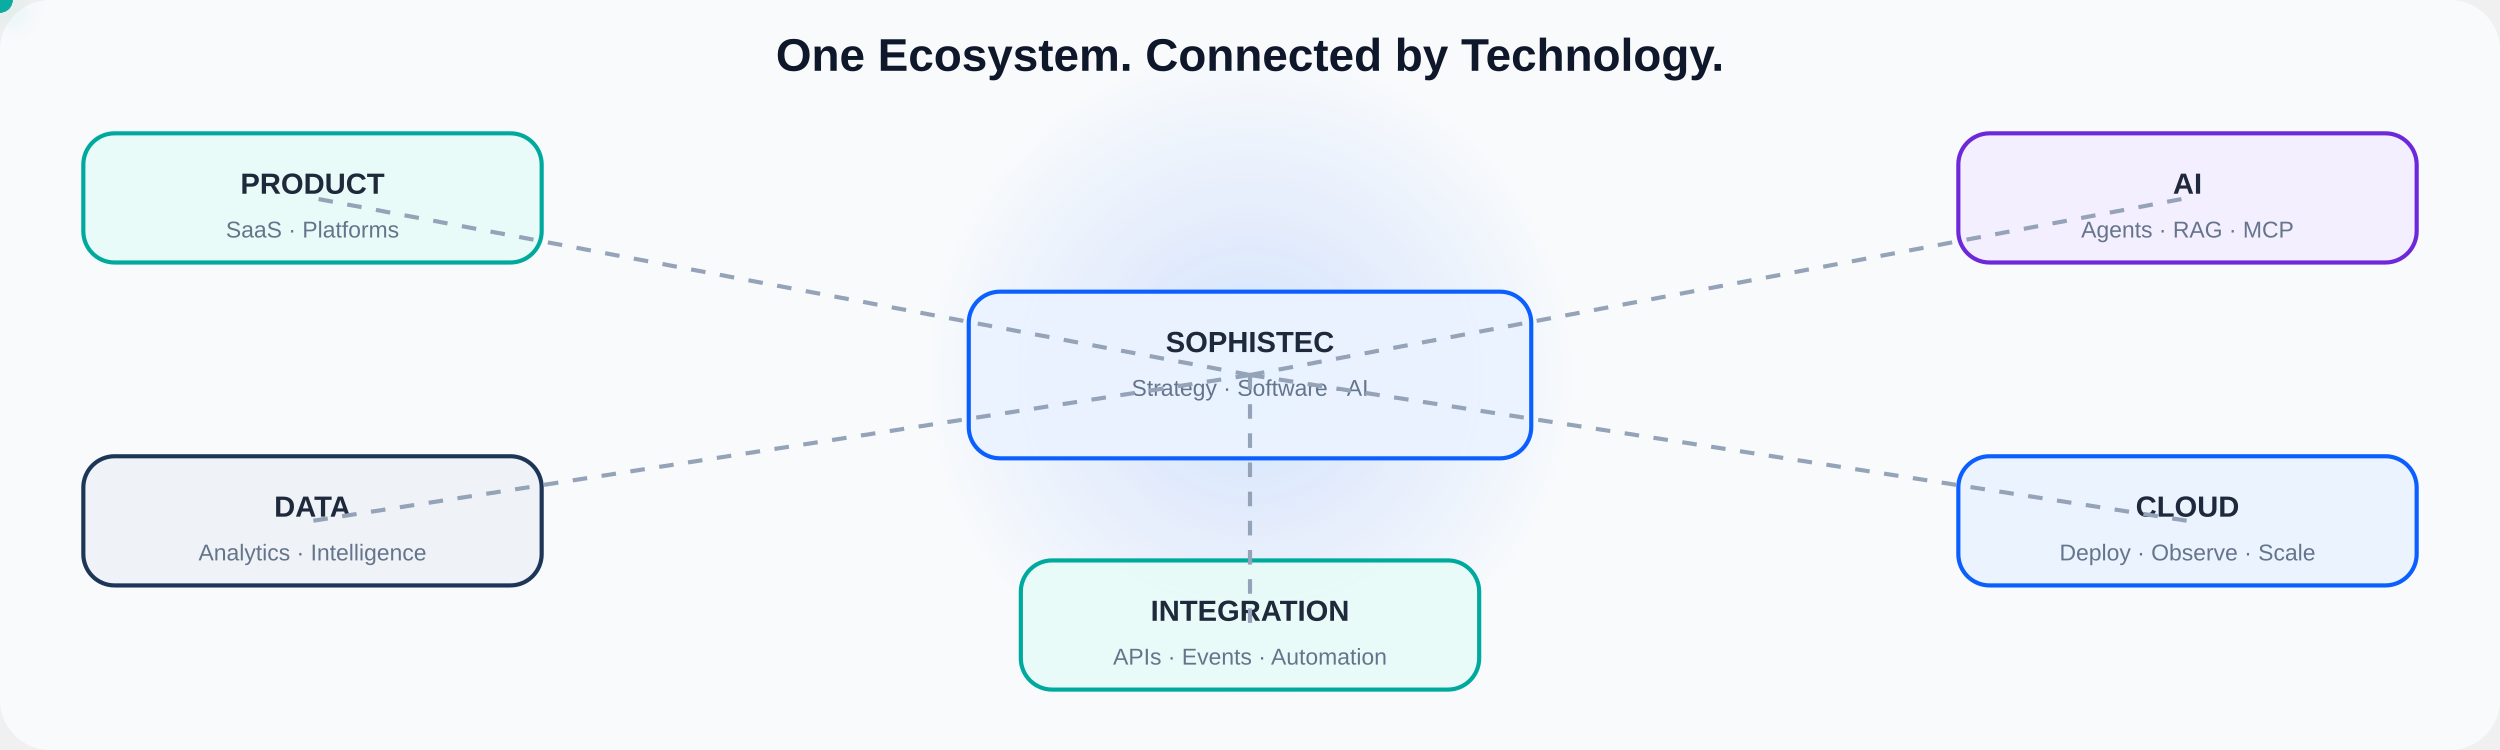
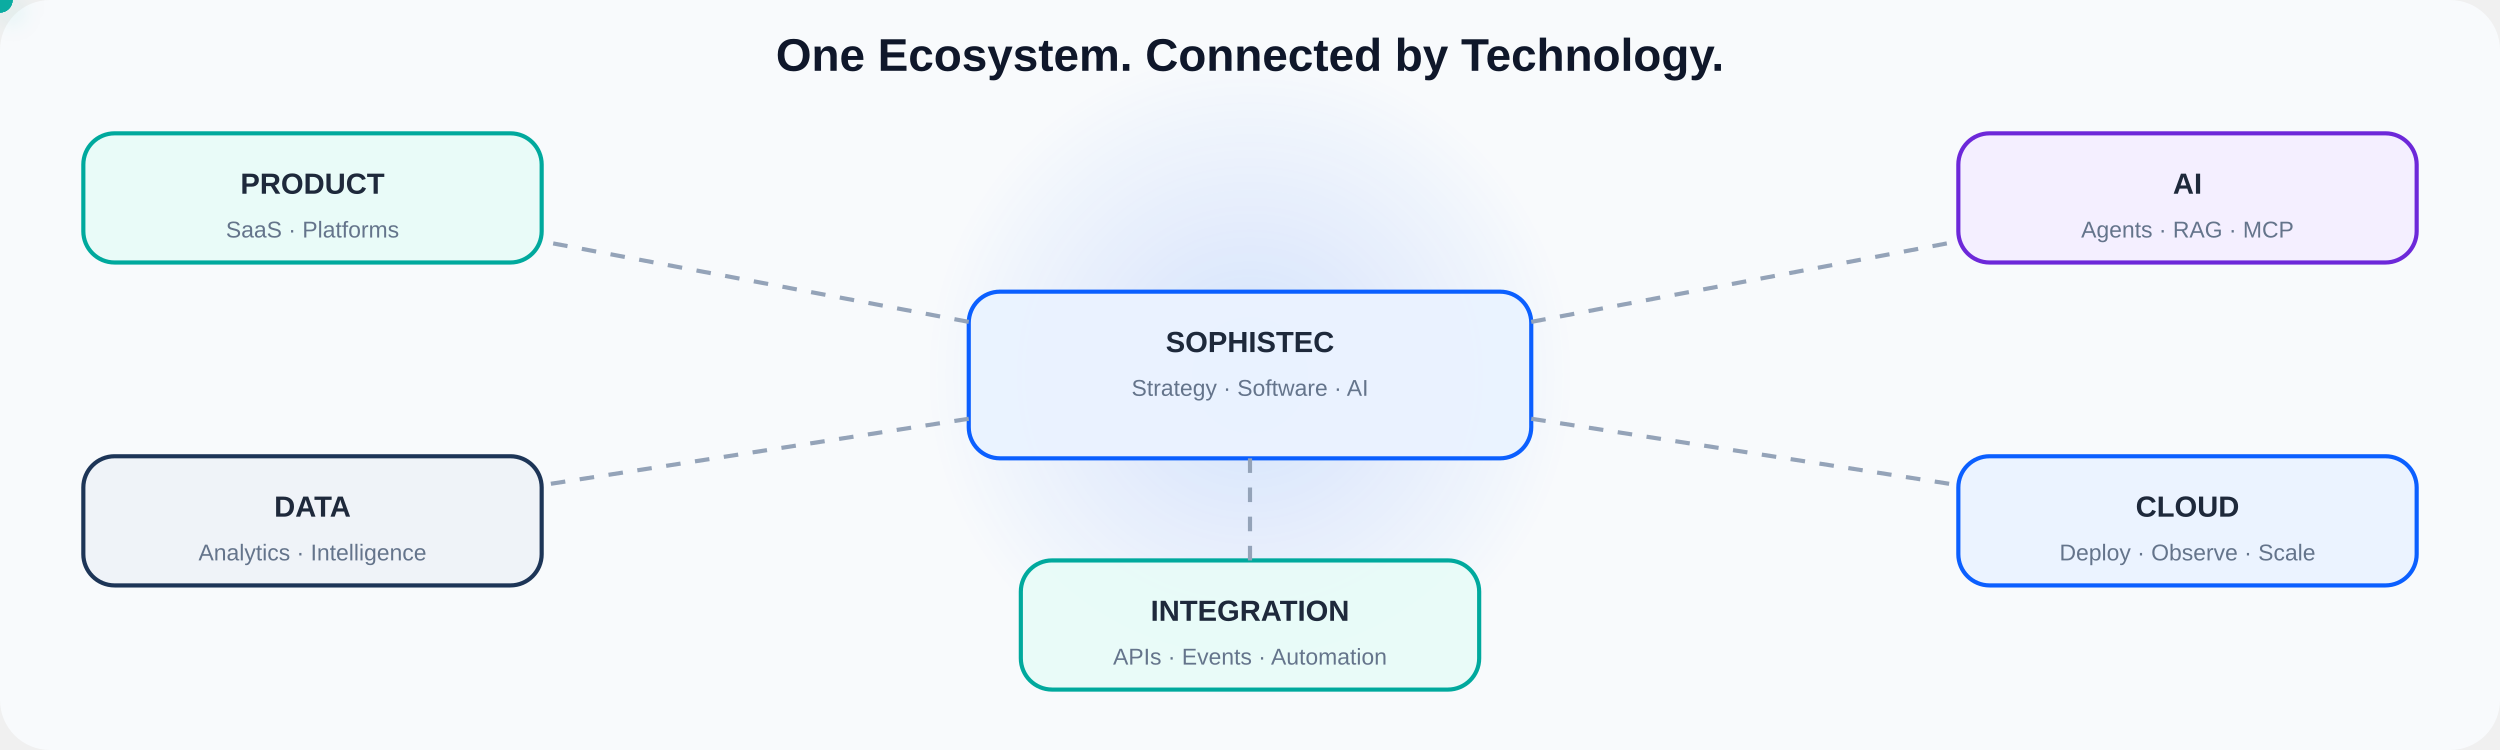
<svg xmlns="http://www.w3.org/2000/svg" width="1200" height="360" viewBox="0 0 1200 360" role="img">
  <style>
text{font-family:Arial,sans-serif}.bg{fill:#F8FAFC}.title{font-size:22px;font-weight:700;fill:#0F172A}.label{font-size:14px;font-weight:700;fill:#1E293B}.small{font-size:11px;fill:#64748B}
.blue{fill:#EAF2FF;stroke:#0B5FFF;stroke-width:2}.teal{fill:#E8FBF7;stroke:#00A99D;stroke-width:2}.violet{fill:#F3EEFF;stroke:#6D28D9;stroke-width:2}.navy{fill:#EEF2F7;stroke:#1D3557;stroke-width:2}.panel{fill:#fff;stroke:#D8E1EE;stroke-width:1.5}
.line{stroke:#CBD5E1;stroke-width:2;fill:none}.dash{stroke:#94A3B8;stroke-width:2;fill:none;stroke-dasharray:7 7}.db{fill:#0B5FFF}.dt{fill:#00A99D}.dv{fill:#6D28D9}
@media(prefers-color-scheme:dark){.bg{fill:#0B1120}.title,.label{fill:#F8FAFC}.small{fill:#94A3B8}.blue,.teal,.violet,.navy,.panel{fill:#111827}.line,.dash{stroke:#475569}}
/* node-impact-effect */.motion-layer{filter:drop-shadow(0 0 7px #00A99D);opacity:.95}rect:not(.bg){fill-opacity:.96}@media(prefers-reduced-motion:reduce){.motion-layer{display:none}}</style>
  <rect width="1200" height="360" rx="24" class="bg" />
  <defs>
    <radialGradient id="g">
      <stop offset="0" stop-color="#0B5FFF" stop-opacity=".16" />
      <stop offset="1" stop-color="#0B5FFF" stop-opacity="0" />
    </radialGradient>
  </defs>
  <circle cx="600" cy="180" r="155" fill="url(#g)" />
  <text x="600" y="34" text-anchor="middle" class="title">One Ecosystem. Connected by Technology.</text>
  <g class="motion-layer" pointer-events="none">
    <circle r="6" class="dt">
      <animateMotion dur="3.8s" repeatCount="indefinite" path="M600 180 L150 95" />
    </circle>
    <circle r="6" class="dt">
      <animateMotion dur="3.8s" repeatCount="indefinite" path="M600 180 L150 250" />
    </circle>
    <circle r="6" class="dt">
      <animateMotion dur="3.8s" repeatCount="indefinite" path="M600 180 L1050 95" />
    </circle>
    <circle r="6" class="dt">
      <animateMotion dur="3.8s" repeatCount="indefinite" path="M600 180 L1050 250" />
    </circle>
    <circle r="6" class="dt">
      <animateMotion dur="3.8s" repeatCount="indefinite" path="M600 180 L600 300" />
    </circle>
  </g>
  <rect x="465" y="140" width="270" height="80" rx="15" class="blue">
-     <animate data-ball-impact="true" attributeName="fill" values="#EAF2FF;#93C5FD;#EAF2FF;#EAF2FF" keyTimes="0;.07;.16;1" dur="3.8s" begin="0.00s" repeatCount="indefinite" />
+     <animate data-ball-impact="true" attributeName="fill" values="#EAF2FF;#0B5FFF;#EAF2FF;#EAF2FF" keyTimes="0;.07;.16;1" dur="3.8s" begin="0.00s" repeatCount="indefinite" />
  </rect>
-   <text x="600.0" y="169" text-anchor="middle" class="label">SOPHISTEC</text>
-   <text x="600.0" y="190" text-anchor="middle" class="small">Strategy · Software · AI</text>
+   <text x="600.0" y="169" text-anchor="middle" class="label">SOPHISTEC<animate data-ball-text-impact="true" attributeName="fill" values="#1E293B;#FFFFFF;#1E293B;#1E293B" keyTimes="0;.07;.16;1" dur="3.8s" begin="0.00s" repeatCount="indefinite" />
+   </text>
+   <text x="600.0" y="190" text-anchor="middle" class="small">Strategy · Software · AI<animate data-ball-text-impact="true" attributeName="fill" values="#64748B;#FFFFFF;#64748B;#64748B" keyTimes="0;.07;.16;1" dur="3.8s" begin="0.00s" repeatCount="indefinite" />
+   </text>
  <rect x="40.0" y="64.0" width="220" height="62" rx="15" class="teal">
-     <animate data-ball-impact="true" attributeName="fill" values="#E8FBF7;#5EEAD4;#E8FBF7;#E8FBF7" keyTimes="0;.07;.16;1" dur="3.8s" begin="2.88s" repeatCount="indefinite" />
+     <animate data-ball-impact="true" attributeName="fill" values="#E8FBF7;#00A99D;#E8FBF7;#E8FBF7" keyTimes="0;.07;.16;1" dur="3.8s" begin="2.88s" repeatCount="indefinite" />
  </rect>
-   <text x="150.0" y="93.0" text-anchor="middle" class="label">PRODUCT</text>
-   <text x="150.0" y="114.0" text-anchor="middle" class="small">SaaS · Platforms</text>
-   <path d="M600 180 L150 95" class="dash" />
+   <text x="150.0" y="93.0" text-anchor="middle" class="label">PRODUCT<animate data-ball-text-impact="true" attributeName="fill" values="#1E293B;#FFFFFF;#1E293B;#1E293B" keyTimes="0;.07;.16;1" dur="3.8s" begin="2.88s" repeatCount="indefinite" />
+   </text>
+   <text x="150.0" y="114.0" text-anchor="middle" class="small">SaaS · Platforms<animate data-ball-text-impact="true" attributeName="fill" values="#64748B;#FFFFFF;#64748B;#64748B" keyTimes="0;.07;.16;1" dur="3.8s" begin="2.88s" repeatCount="indefinite" />
+   </text>
+   <path d="M465 154.5 L260 115.8" class="dash" />
  <rect x="40.0" y="219.0" width="220" height="62" rx="15" class="navy">
-     <animate data-ball-impact="true" attributeName="fill" values="#EEF2F7;#93C5FD;#EEF2F7;#EEF2F7" keyTimes="0;.07;.16;1" dur="3.8s" begin="2.93s" repeatCount="indefinite" />
+     <animate data-ball-impact="true" attributeName="fill" values="#EEF2F7;#0B5FFF;#EEF2F7;#EEF2F7" keyTimes="0;.07;.16;1" dur="3.8s" begin="2.93s" repeatCount="indefinite" />
  </rect>
-   <text x="150.0" y="248.0" text-anchor="middle" class="label">DATA</text>
-   <text x="150.0" y="269.0" text-anchor="middle" class="small">Analytics · Intelligence</text>
-   <path d="M600 180 L150 250" class="dash" />
+   <text x="150.0" y="248.0" text-anchor="middle" class="label">DATA<animate data-ball-text-impact="true" attributeName="fill" values="#1E293B;#FFFFFF;#1E293B;#1E293B" keyTimes="0;.07;.16;1" dur="3.8s" begin="2.93s" repeatCount="indefinite" />
+   </text>
+   <text x="150.0" y="269.0" text-anchor="middle" class="small">Analytics · Intelligence<animate data-ball-text-impact="true" attributeName="fill" values="#64748B;#FFFFFF;#64748B;#64748B" keyTimes="0;.07;.16;1" dur="3.8s" begin="2.93s" repeatCount="indefinite" />
+   </text>
+   <path d="M465 201 L260 232.9" class="dash" />
  <rect x="940.0" y="64.0" width="220" height="62" rx="15" class="violet">
-     <animate data-ball-impact="true" attributeName="fill" values="#F3EEFF;#C4B5FD;#F3EEFF;#F3EEFF" keyTimes="0;.07;.16;1" dur="3.8s" begin="2.88s" repeatCount="indefinite" />
+     <animate data-ball-impact="true" attributeName="fill" values="#F3EEFF;#6D28D9;#F3EEFF;#F3EEFF" keyTimes="0;.07;.16;1" dur="3.8s" begin="2.88s" repeatCount="indefinite" />
  </rect>
-   <text x="1050.0" y="93.0" text-anchor="middle" class="label">AI</text>
-   <text x="1050.0" y="114.0" text-anchor="middle" class="small">Agents · RAG · MCP</text>
-   <path d="M600 180 L1050 95" class="dash" />
+   <text x="1050.0" y="93.0" text-anchor="middle" class="label">AI<animate data-ball-text-impact="true" attributeName="fill" values="#1E293B;#FFFFFF;#1E293B;#1E293B" keyTimes="0;.07;.16;1" dur="3.8s" begin="2.88s" repeatCount="indefinite" />
+   </text>
+   <text x="1050.0" y="114.0" text-anchor="middle" class="small">Agents · RAG · MCP<animate data-ball-text-impact="true" attributeName="fill" values="#64748B;#FFFFFF;#64748B;#64748B" keyTimes="0;.07;.16;1" dur="3.8s" begin="2.88s" repeatCount="indefinite" />
+   </text>
+   <path d="M735 154.5 L940 115.8" class="dash" />
  <rect x="940.0" y="219.0" width="220" height="62" rx="15" class="blue">
-     <animate data-ball-impact="true" attributeName="fill" values="#EAF2FF;#93C5FD;#EAF2FF;#EAF2FF" keyTimes="0;.07;.16;1" dur="3.8s" begin="2.93s" repeatCount="indefinite" />
+     <animate data-ball-impact="true" attributeName="fill" values="#EAF2FF;#0B5FFF;#EAF2FF;#EAF2FF" keyTimes="0;.07;.16;1" dur="3.8s" begin="2.93s" repeatCount="indefinite" />
  </rect>
-   <text x="1050.0" y="248.0" text-anchor="middle" class="label">CLOUD</text>
-   <text x="1050.0" y="269.0" text-anchor="middle" class="small">Deploy · Observe · Scale</text>
-   <path d="M600 180 L1050 250" class="dash" />
+   <text x="1050.0" y="248.0" text-anchor="middle" class="label">CLOUD<animate data-ball-text-impact="true" attributeName="fill" values="#1E293B;#FFFFFF;#1E293B;#1E293B" keyTimes="0;.07;.16;1" dur="3.8s" begin="2.93s" repeatCount="indefinite" />
+   </text>
+   <text x="1050.0" y="269.0" text-anchor="middle" class="small">Deploy · Observe · Scale<animate data-ball-text-impact="true" attributeName="fill" values="#64748B;#FFFFFF;#64748B;#64748B" keyTimes="0;.07;.16;1" dur="3.8s" begin="2.93s" repeatCount="indefinite" />
+   </text>
+   <path d="M735 201 L940 232.9" class="dash" />
  <rect x="490.0" y="269.0" width="220" height="62" rx="15" class="teal">
-     <animate data-ball-impact="true" attributeName="fill" values="#E8FBF7;#5EEAD4;#E8FBF7;#E8FBF7" keyTimes="0;.07;.16;1" dur="3.8s" begin="3.04s" repeatCount="indefinite" />
+     <animate data-ball-impact="true" attributeName="fill" values="#E8FBF7;#00A99D;#E8FBF7;#E8FBF7" keyTimes="0;.07;.16;1" dur="3.8s" begin="3.04s" repeatCount="indefinite" />
  </rect>
-   <text x="600.0" y="298.0" text-anchor="middle" class="label">INTEGRATION</text>
-   <text x="600.0" y="319.0" text-anchor="middle" class="small">APIs · Events · Automation</text>
-   <path d="M600 180 L600 300" class="dash" />
+   <text x="600.0" y="298.0" text-anchor="middle" class="label">INTEGRATION<animate data-ball-text-impact="true" attributeName="fill" values="#1E293B;#FFFFFF;#1E293B;#1E293B" keyTimes="0;.07;.16;1" dur="3.8s" begin="3.04s" repeatCount="indefinite" />
+   </text>
+   <text x="600.0" y="319.0" text-anchor="middle" class="small">APIs · Events · Automation<animate data-ball-text-impact="true" attributeName="fill" values="#64748B;#FFFFFF;#64748B;#64748B" keyTimes="0;.07;.16;1" dur="3.8s" begin="3.04s" repeatCount="indefinite" />
+   </text>
+   <path d="M600 220 L600 269" class="dash" />
</svg>
